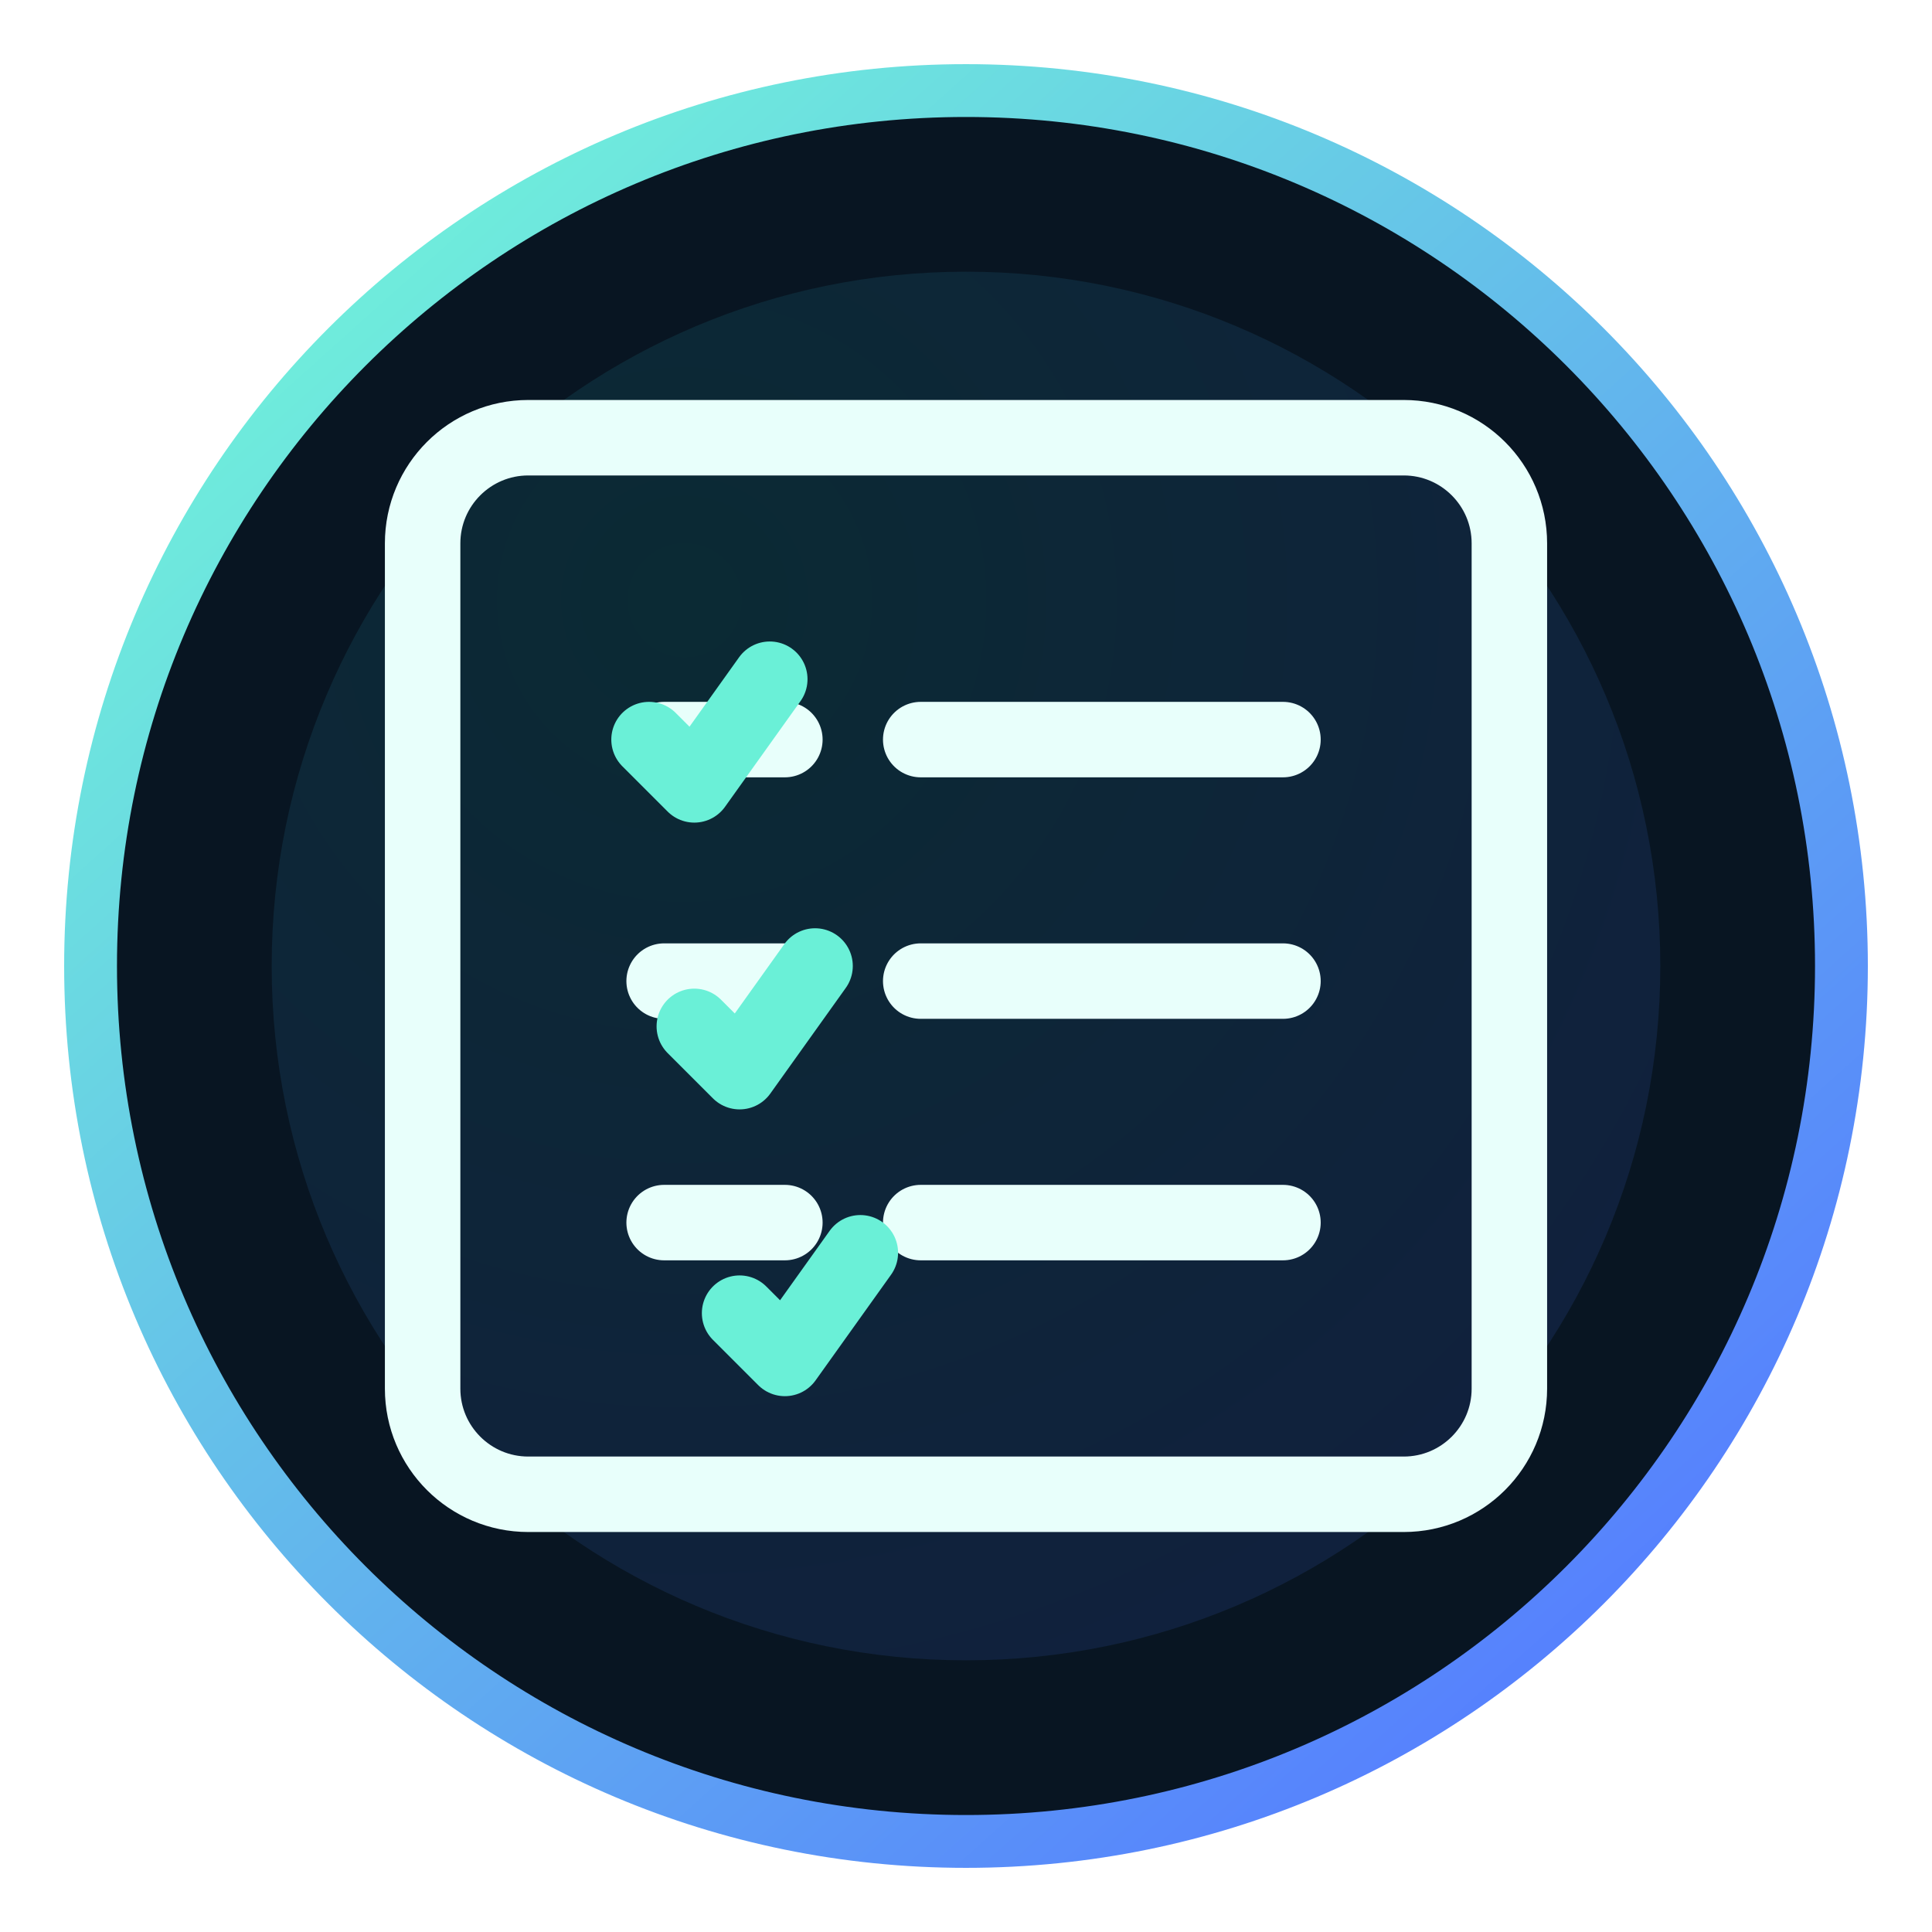
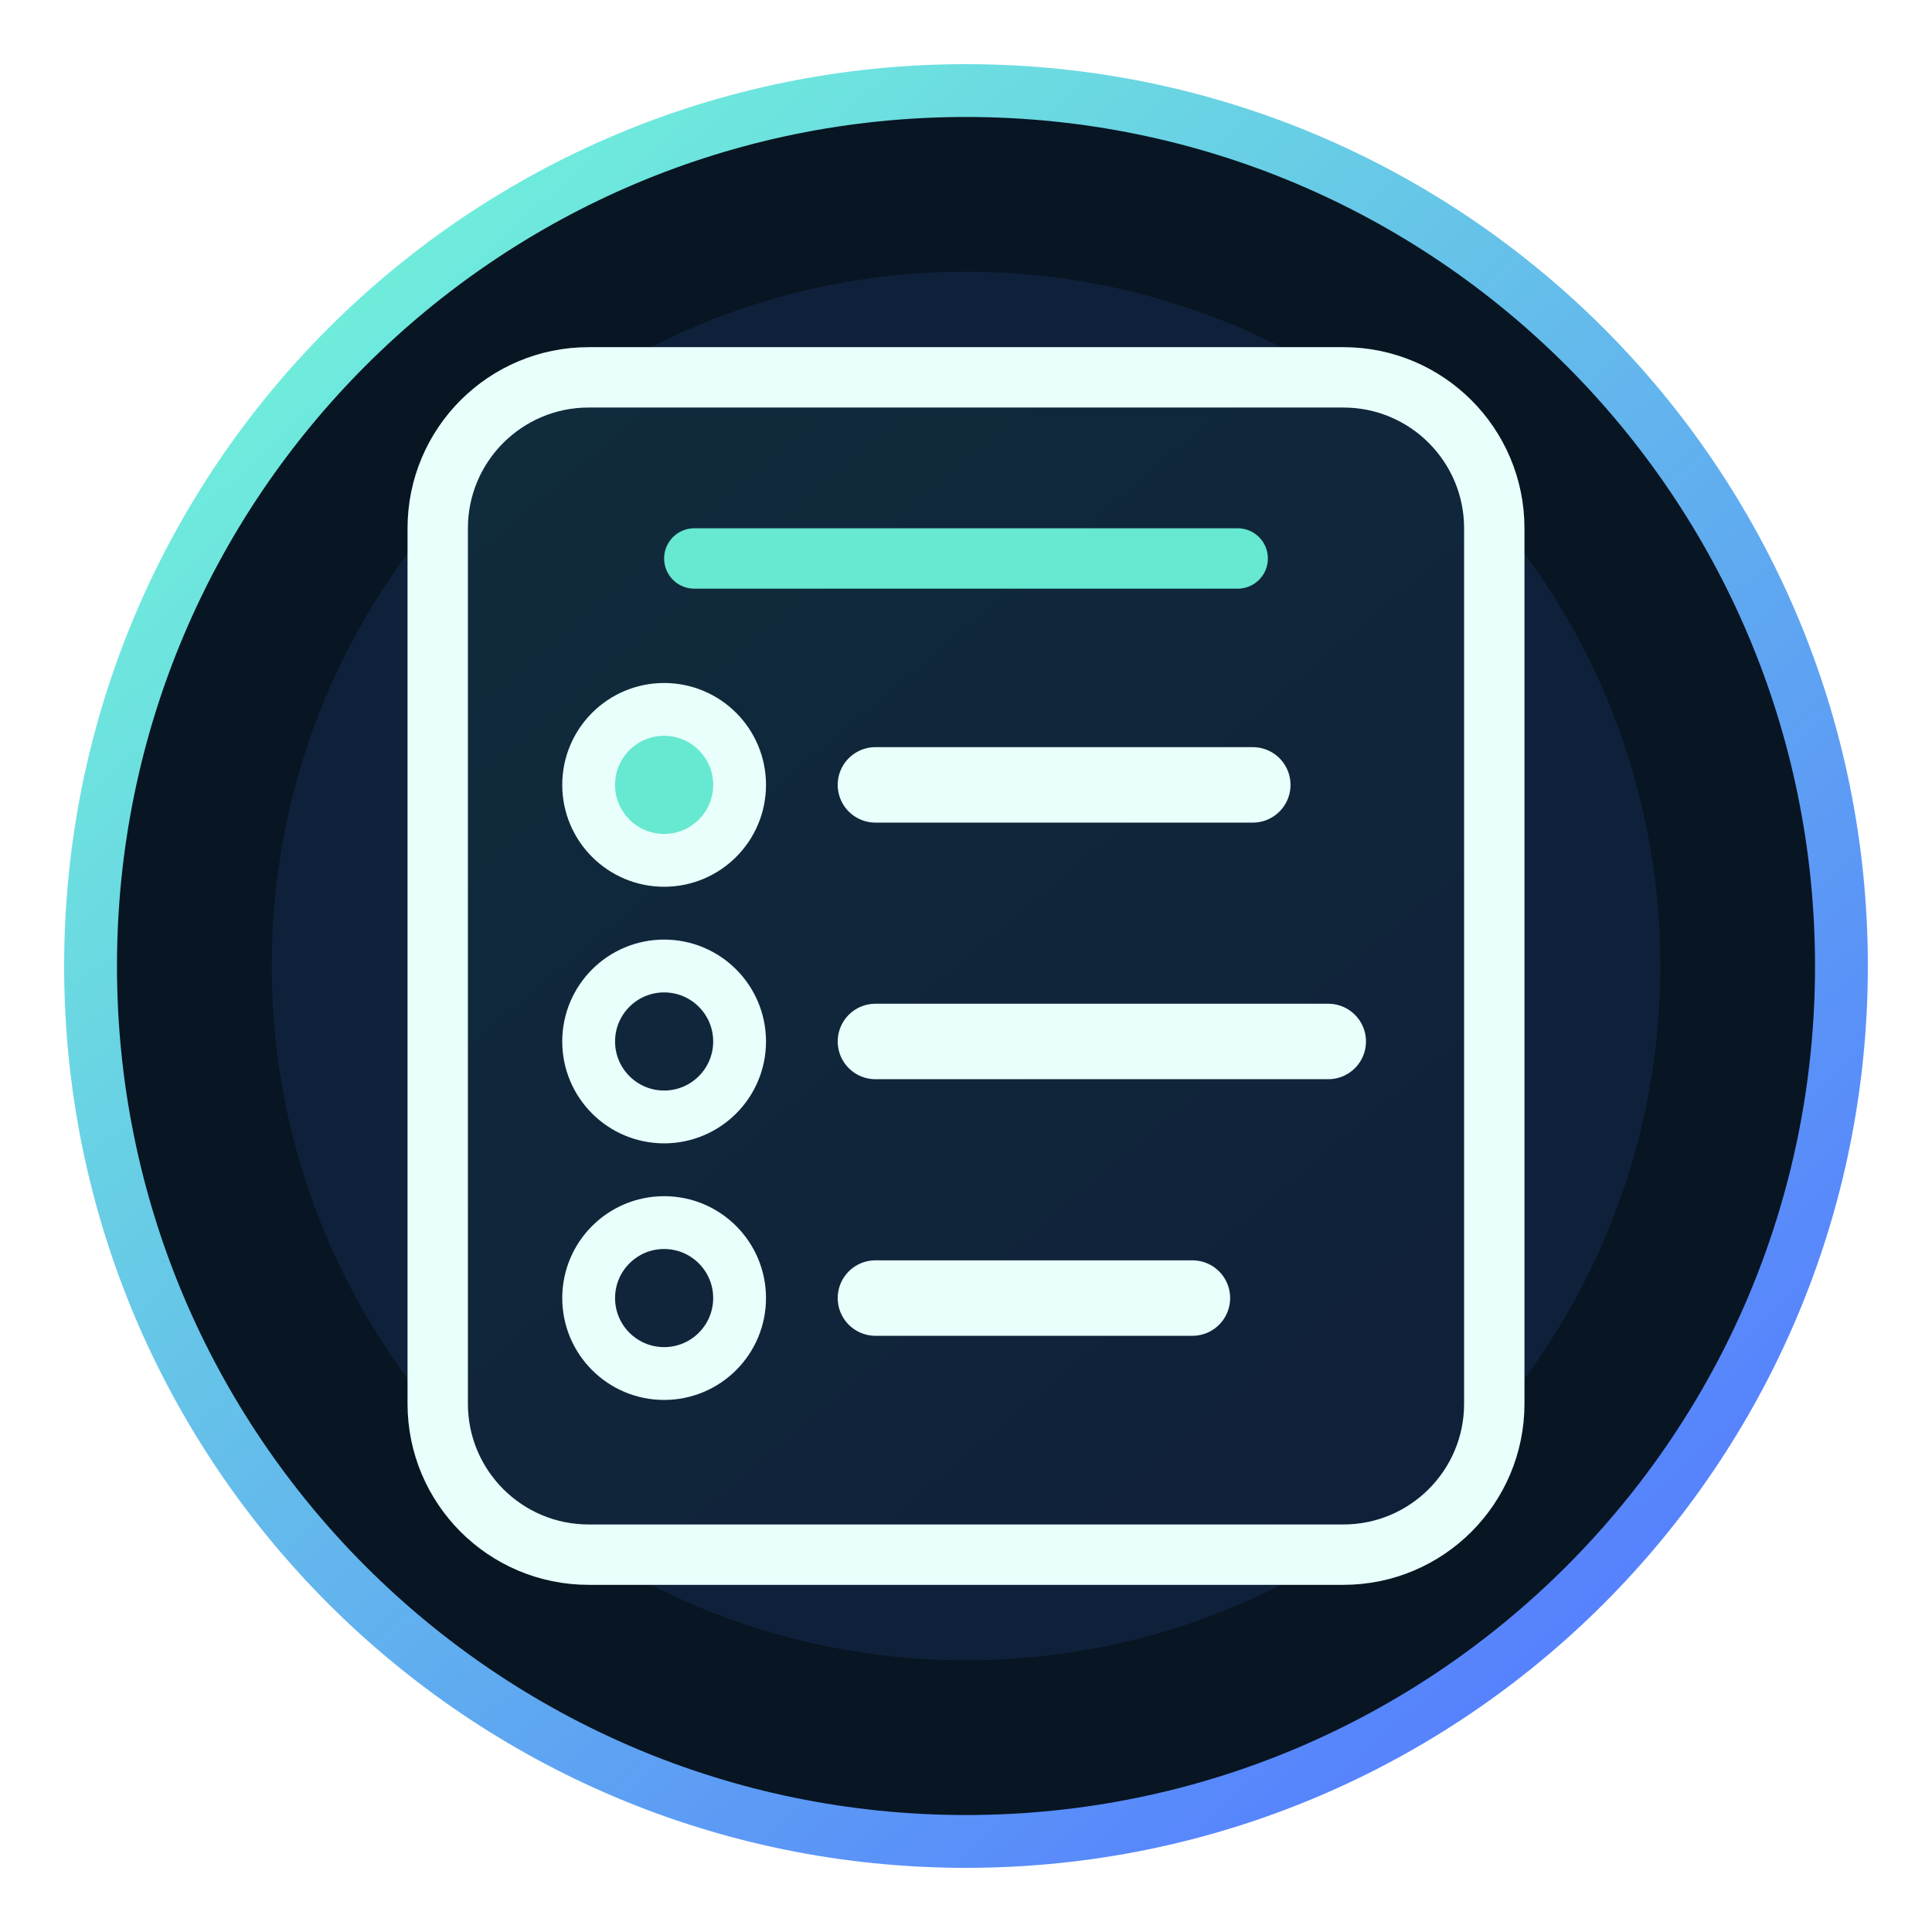
<svg xmlns="http://www.w3.org/2000/svg" viewBox="0 0 128 128" role="img" aria-label="تصويت">
  <defs>
    <linearGradient id="ring" x1="20" y1="15" x2="108" y2="113" gradientUnits="userSpaceOnUse">
      <stop stop-color="#70f1da" />
      <stop offset="1" stop-color="#557cff" />
    </linearGradient>
-     <radialGradient id="glow" cx=".3" cy=".24" r=".8">
-       <stop stop-color="#1eb9a7" />
-       <stop offset="1" stop-color="#4774ed" />
-     </radialGradient>
+     <linearGradient id="paper" x1="34" y1="29" x2="93" y2="99" gradientUnits="userSpaceOnUse">
+       <stop stop-color="#102b3c" />
+       <stop offset="1" stop-color="#102039" />
+     </linearGradient>
  </defs>
  <circle cx="64" cy="64" r="58" fill="#081522" stroke="url(#ring)" stroke-width="3.5" />
-   <circle cx="64" cy="64" r="46" fill="url(#glow)" opacity=".13" />
-   <g fill="none" stroke="#e8fffb" stroke-width="5" stroke-linecap="round" stroke-linejoin="round">
-     <rect x="28" y="29" width="72" height="70" rx="7" />
-     <path d="M44 49h8m9 0h24M44 65h8m9 0h24M44 81h8m9 0h24" />
-     <path d="m43 49 3 3 5-7m-5 23 3 3 5-7m-5 23 3 3 5-7" stroke="#6af0d7" />
+   <circle cx="64" cy="64" r="46" fill="#4774ed" opacity=".12" />
+   <rect x="29" y="25" width="70" height="78" rx="10" fill="url(#paper)" stroke="#e8fffb" stroke-width="4" />
+   <path d="M46 37h36" fill="none" stroke="#67e8d1" stroke-width="4" stroke-linecap="round" />
+   <g stroke="#e8fffb" stroke-width="3.5">
+     <circle cx="44" cy="52" r="5" fill="#67e8d1" />
+     <circle cx="44" cy="69" r="5" fill="none" />
+     <circle cx="44" cy="86" r="5" fill="none" />
+   </g>
+   <g fill="none" stroke="#e8fffb" stroke-linecap="round" stroke-width="5">
+     <path d="M58 52h25" />
+     <path d="M58 69h30" />
+     <path d="M58 86h21" />
  </g>
</svg>
